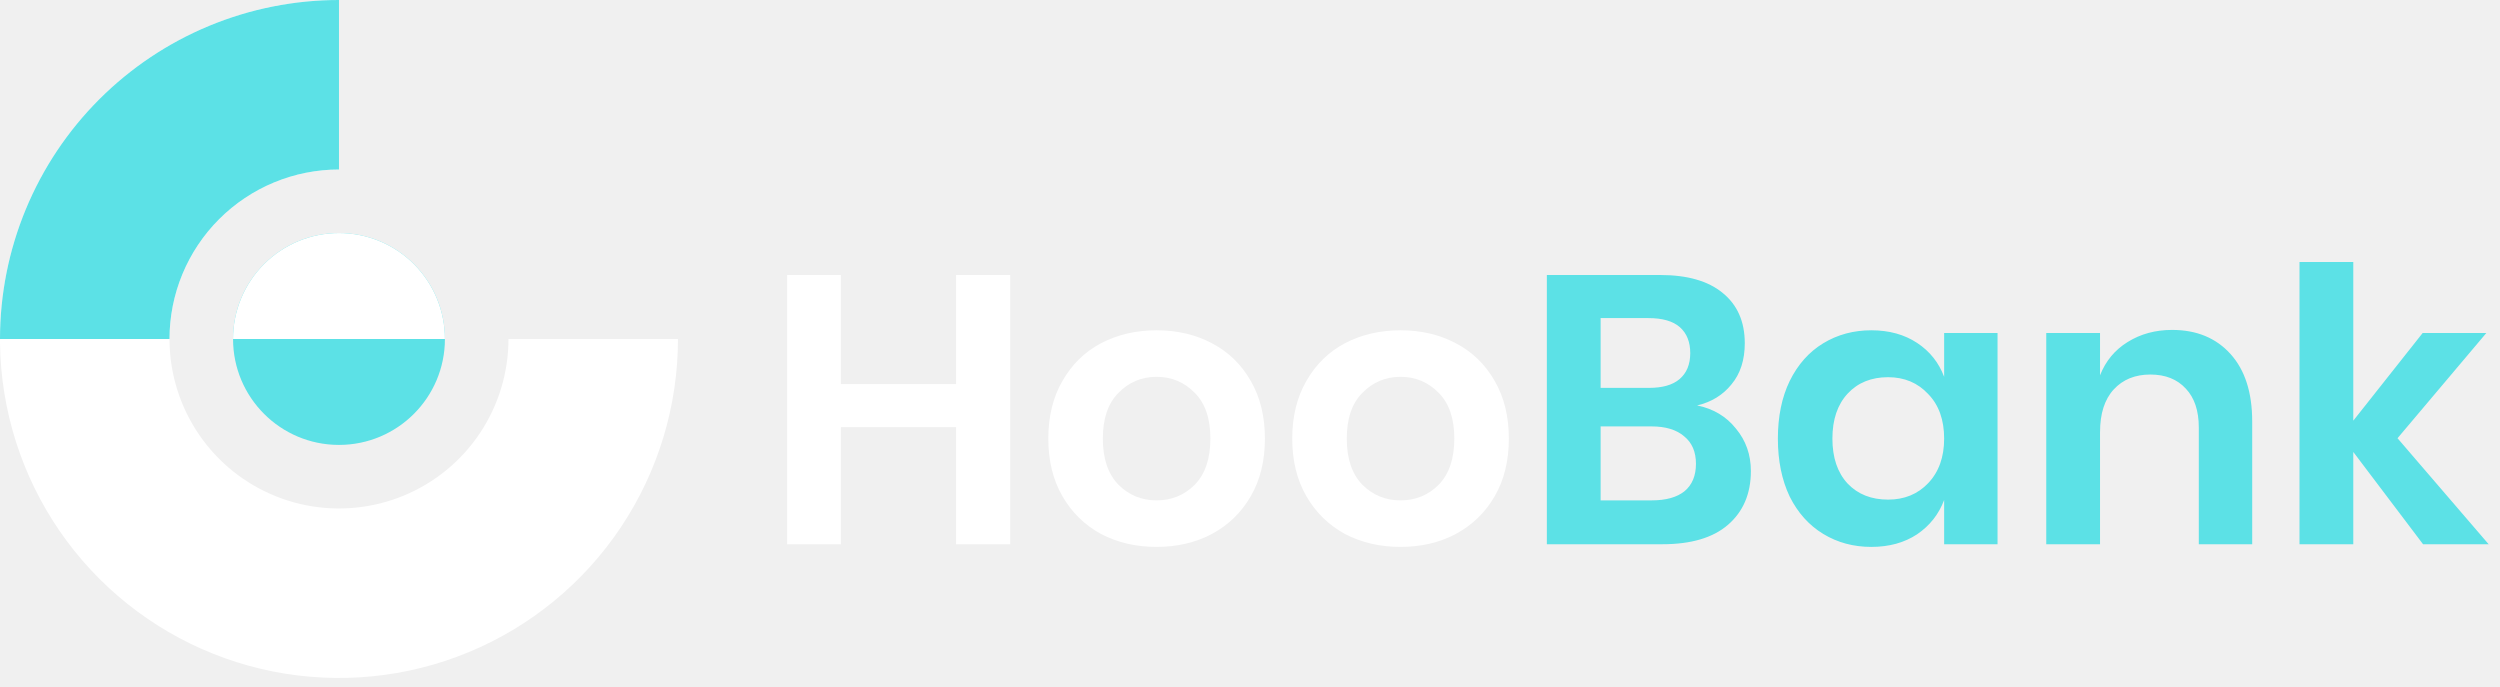
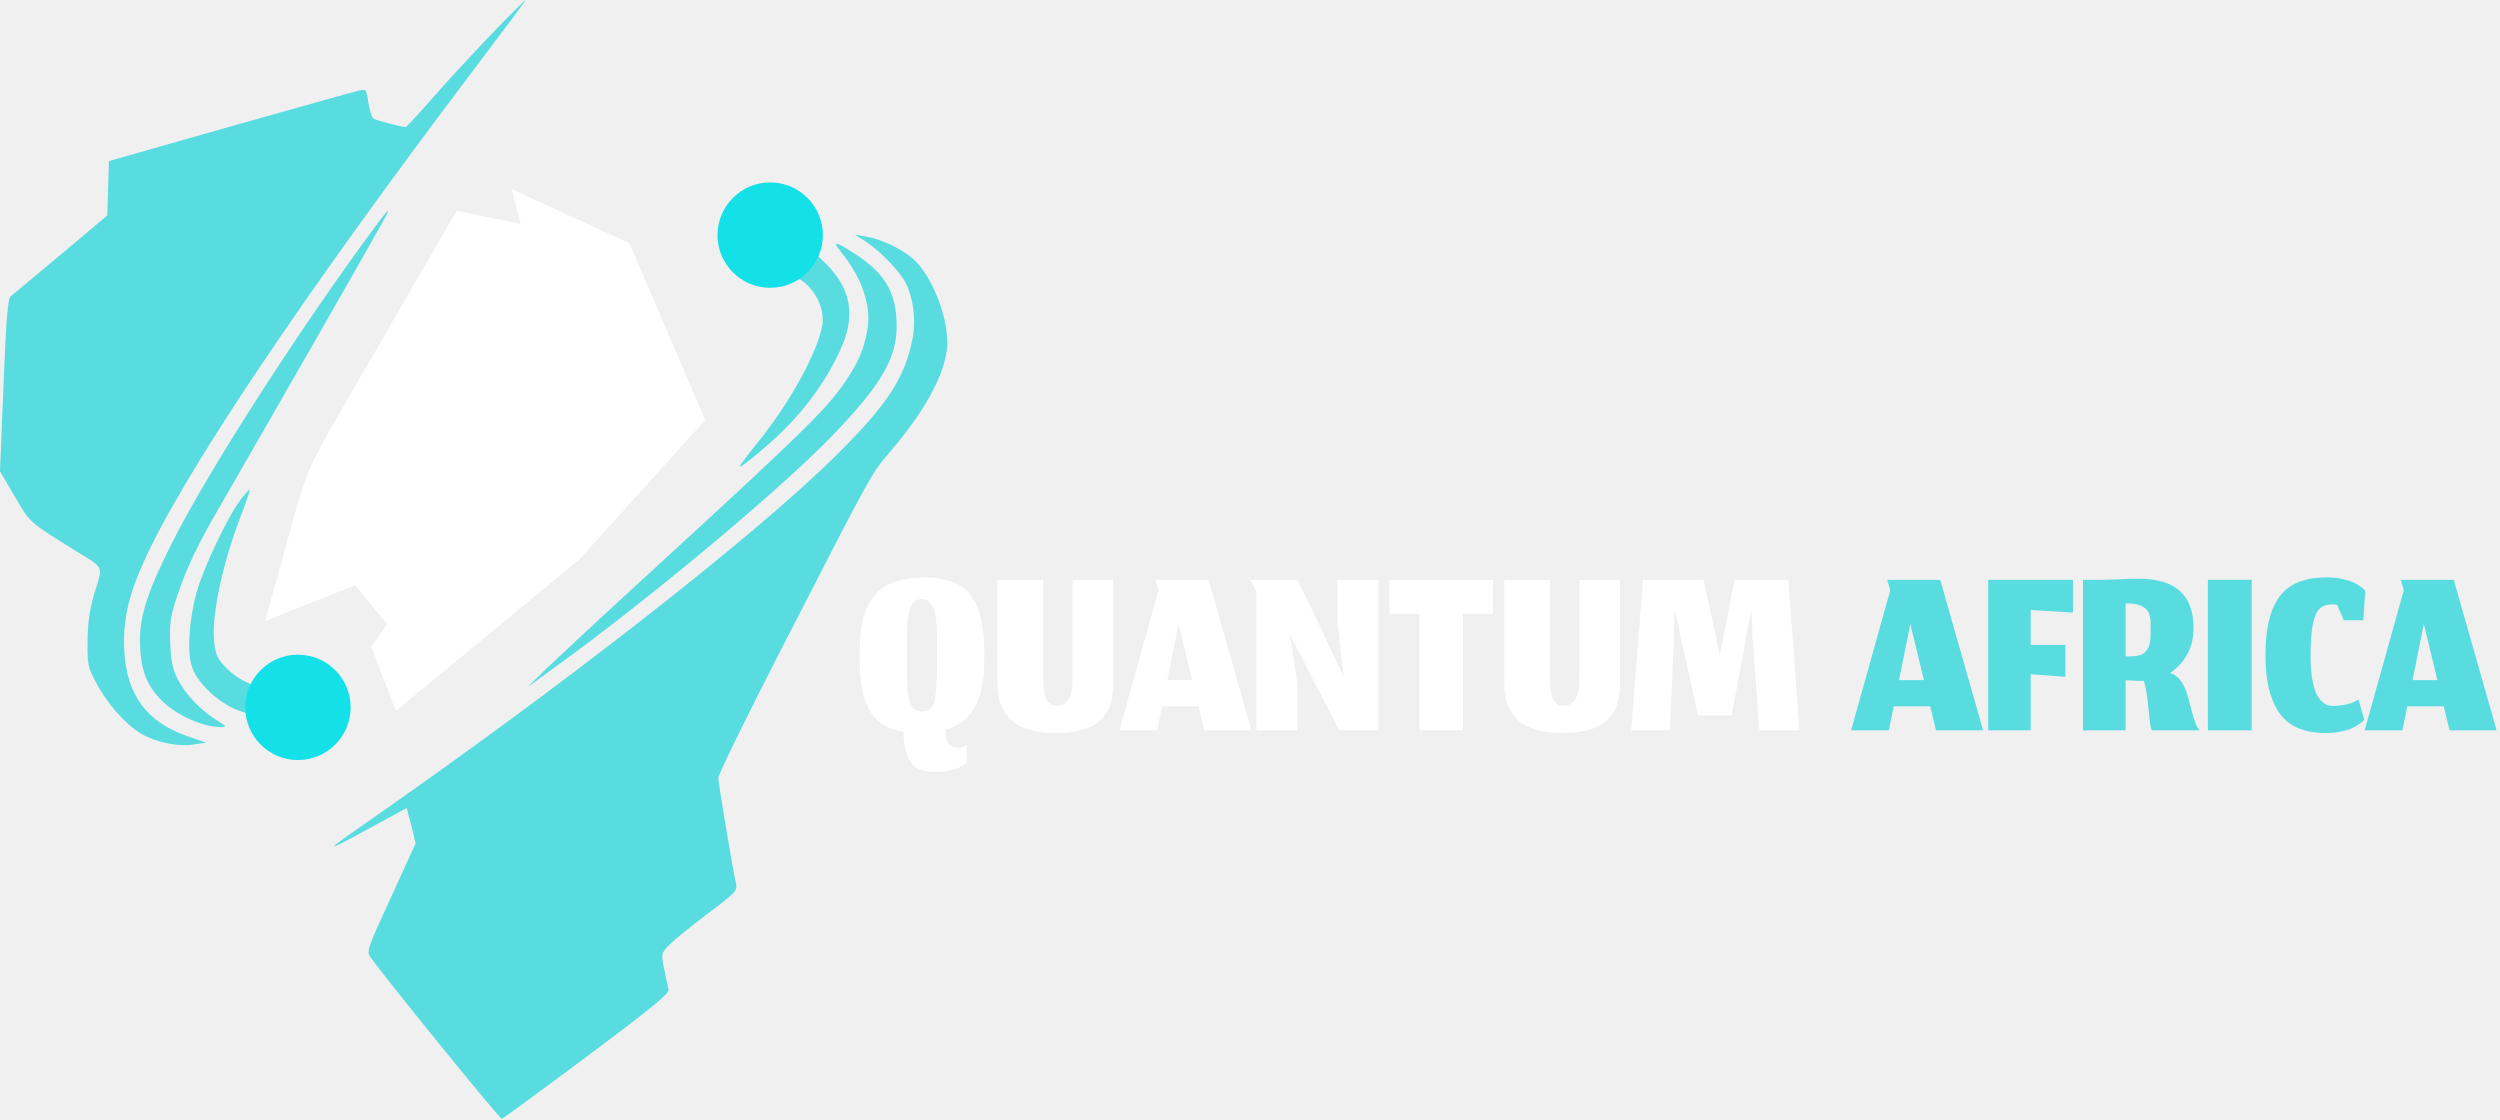
- <svg xmlns="http://www.w3.org/2000/svg" width="266" height="73" viewBox="0 0 266 73" fill="none">
-   <path d="M107.487 29.26V57.907H101.725V45.45H89.471V57.907H83.749V29.26H89.471V40.865H101.725V29.26H107.487ZM123.063 35.143C125.255 35.143 127.216 35.603 128.947 36.523C130.705 37.443 132.085 38.782 133.086 40.54C134.087 42.271 134.587 44.314 134.587 46.667C134.587 49.02 134.087 51.063 133.086 52.794C132.085 54.525 130.705 55.864 128.947 56.811C127.216 57.731 125.255 58.191 123.063 58.191C120.872 58.191 118.898 57.731 117.139 56.811C115.408 55.864 114.042 54.525 113.041 52.794C112.04 51.063 111.54 49.02 111.54 46.667C111.54 44.314 112.04 42.271 113.041 40.54C114.042 38.782 115.408 37.443 117.139 36.523C118.898 35.603 120.872 35.143 123.063 35.143ZM123.063 40.094C121.467 40.094 120.115 40.662 119.006 41.798C117.897 42.907 117.342 44.53 117.342 46.667C117.342 48.804 117.897 50.441 119.006 51.577C120.115 52.686 121.467 53.24 123.063 53.24C124.659 53.24 126.012 52.686 127.121 51.577C128.23 50.441 128.785 48.804 128.785 46.667C128.785 44.53 128.23 42.907 127.121 41.798C126.012 40.662 124.659 40.094 123.063 40.094ZM149.018 35.143C151.209 35.143 153.17 35.603 154.901 36.523C156.66 37.443 158.039 38.782 159.04 40.54C160.041 42.271 160.542 44.314 160.542 46.667C160.542 49.02 160.041 51.063 159.04 52.794C158.039 54.525 156.66 55.864 154.901 56.811C153.17 57.731 151.209 58.191 149.018 58.191C146.827 58.191 144.852 57.731 143.094 56.811C141.363 55.864 139.996 54.525 138.996 52.794C137.995 51.063 137.494 49.02 137.494 46.667C137.494 44.314 137.995 42.271 138.996 40.54C139.996 38.782 141.363 37.443 143.094 36.523C144.852 35.603 146.827 35.143 149.018 35.143ZM149.018 40.094C147.422 40.094 146.069 40.662 144.96 41.798C143.851 42.907 143.297 44.53 143.297 46.667C143.297 48.804 143.851 50.441 144.96 51.577C146.069 52.686 147.422 53.24 149.018 53.24C150.614 53.24 151.966 52.686 153.076 51.577C154.185 50.441 154.739 48.804 154.739 46.667C154.739 44.53 154.185 42.907 153.076 41.798C151.966 40.662 150.614 40.094 149.018 40.094Z" fill="white" />
-   <path d="M180.572 43.137C182.303 43.489 183.683 44.314 184.711 45.612C185.766 46.883 186.293 48.385 186.293 50.116C186.293 52.524 185.482 54.431 183.859 55.837C182.263 57.217 179.936 57.907 176.88 57.907H164.585V29.26H176.636C179.531 29.26 181.749 29.896 183.291 31.167C184.86 32.438 185.644 34.224 185.644 36.523C185.644 38.308 185.171 39.769 184.224 40.905C183.304 42.041 182.087 42.785 180.572 43.137ZM170.306 41.27H175.459C176.893 41.27 177.975 40.959 178.706 40.337C179.463 39.688 179.842 38.768 179.842 37.578C179.842 36.388 179.476 35.468 178.746 34.819C178.016 34.17 176.893 33.845 175.378 33.845H170.306V41.27ZM175.743 53.24C177.258 53.24 178.421 52.916 179.233 52.267C180.045 51.59 180.45 50.617 180.45 49.345C180.45 48.074 180.031 47.1 179.192 46.424C178.381 45.72 177.218 45.369 175.703 45.369H170.306V53.24H175.743ZM199.107 35.143C201 35.143 202.623 35.59 203.976 36.483C205.329 37.375 206.289 38.579 206.857 40.094V35.428H212.538V57.907H206.857V53.2C206.289 54.715 205.329 55.932 203.976 56.852C202.623 57.744 201 58.191 199.107 58.191C197.213 58.191 195.509 57.731 193.994 56.811C192.479 55.892 191.289 54.566 190.423 52.835C189.585 51.076 189.166 49.02 189.166 46.667C189.166 44.314 189.585 42.271 190.423 40.54C191.289 38.782 192.479 37.443 193.994 36.523C195.509 35.603 197.213 35.143 199.107 35.143ZM200.892 40.134C199.107 40.134 197.673 40.716 196.591 41.879C195.509 43.042 194.968 44.638 194.968 46.667C194.968 48.696 195.509 50.292 196.591 51.455C197.673 52.591 199.107 53.159 200.892 53.159C202.623 53.159 204.044 52.578 205.153 51.414C206.289 50.224 206.857 48.642 206.857 46.667C206.857 44.665 206.289 43.083 205.153 41.92C204.044 40.729 202.623 40.134 200.892 40.134ZM231.113 35.103C233.709 35.103 235.779 35.955 237.321 37.659C238.863 39.363 239.634 41.757 239.634 44.841V57.907H233.953V45.49C233.953 43.705 233.493 42.325 232.573 41.352C231.654 40.351 230.396 39.85 228.8 39.85C227.177 39.85 225.878 40.378 224.904 41.433C223.931 42.488 223.444 44.003 223.444 45.977V57.907H217.722V35.428H223.444V39.931C224.039 38.417 225.013 37.24 226.365 36.401C227.745 35.536 229.327 35.103 231.113 35.103ZM257.814 57.907L250.389 48.087V57.907H244.668V27.88H250.389V44.76L257.774 35.428H264.55L255.096 46.627L264.793 57.907H257.814Z" fill="#5CE1E6" />
-   <path d="M36.068 0C28.934 -8.50666e-08 21.961 2.115 16.03 6.079C10.098 10.042 5.475 15.675 2.745 22.265C0.016 28.856 -0.699 36.108 0.693 43.104C2.085 50.101 5.52 56.527 10.564 61.572C15.608 66.616 22.035 70.051 29.031 71.443C36.028 72.834 43.28 72.12 49.87 69.39C56.461 66.66 62.094 62.037 66.057 56.106C70.02 50.175 72.136 43.201 72.136 36.068L54.102 36.068C54.102 39.635 53.044 43.121 51.062 46.087C49.081 49.053 46.264 51.364 42.969 52.729C39.674 54.094 36.048 54.451 32.55 53.755C29.051 53.059 25.838 51.342 23.316 48.82C20.794 46.298 19.076 43.084 18.38 39.586C17.685 36.088 18.042 32.462 19.407 29.166C20.772 25.871 23.083 23.055 26.049 21.073C29.014 19.092 32.501 18.034 36.068 18.034L36.068 0Z" fill="white" />
-   <path d="M36.068 0C31.331 -5.64821e-08 26.641 0.933 22.265 2.745C17.889 4.558 13.913 7.215 10.564 10.564C7.215 13.913 4.558 17.889 2.745 22.265C0.933 26.641 -7.1519e-07 31.331 0 36.068L18.034 36.068C18.034 33.7 18.5 31.355 19.407 29.166C20.313 26.979 21.641 24.991 23.316 23.316C24.991 21.641 26.979 20.313 29.166 19.407C31.355 18.5 33.7 18.034 36.068 18.034L36.068 0Z" fill="#5CE1E6" />
-   <circle cx="36.068" cy="36.068" r="11.271" fill="#5CE1E6" />
-   <path d="M47.339 36.068C47.339 34.588 47.047 33.122 46.481 31.755C45.915 30.387 45.084 29.145 44.038 28.098C42.991 27.051 41.749 26.221 40.381 25.655C39.014 25.088 37.548 24.797 36.068 24.797C34.588 24.797 33.122 25.088 31.755 25.655C30.387 26.221 29.145 27.051 28.098 28.098C27.051 29.145 26.221 30.387 25.655 31.755C25.088 33.122 24.797 34.588 24.797 36.068L36.068 36.068H47.339Z" fill="white" />
+ <svg xmlns="http://www.w3.org/2000/svg" width="623" height="279" viewBox="0 0 623 279" fill="none">
+   <path d="M123.711 7.206C119.805 11.246 113.205 18.318 109.03 23.032C104.854 27.813 101.285 31.652 101.151 31.652C99.938 31.652 93.608 29.968 93.002 29.497C92.598 29.16 92.059 27.342 91.79 25.523C91.318 22.291 91.251 22.156 89.5 22.56C88.557 22.762 74.146 26.803 57.444 31.517L27.14 40.137L26.938 46.871L26.735 53.673L15.22 63.371C8.822 68.691 3.233 73.405 2.694 73.809C1.953 74.348 1.549 79.062 0.875 95.965L0 117.448L3.704 123.778C7.61 130.445 7.138 129.974 18.924 137.314C26.062 141.692 25.658 140.883 23.638 147.483C22.358 151.793 21.887 154.824 21.819 159.605C21.752 165.531 21.887 166.272 23.907 170.043C26.466 175.094 31.382 180.616 35.154 182.839C38.857 184.994 44.312 186.139 48.218 185.532L51.383 185.061L46.871 183.512C36.635 180.078 31.517 173.141 30.978 162.164C30.574 154.756 31.988 148.493 35.827 140.008C45.592 118.256 75.425 73.742 117.852 17.644C125.192 7.947 131.119 6.80681e-06 130.984 6.80681e-06C130.849 6.80681e-06 127.549 3.233 123.711 7.206Z" fill="#59DCE0" />
+   <path d="M94.079 55.693C75.29 80.947 52.596 116.236 43.235 134.553C37.106 146.608 34.884 153.14 34.884 159.201C34.884 166.609 36.366 170.717 40.474 174.757C44.11 178.259 50.575 181.155 54.683 181.155C56.704 181.155 56.636 181.155 53.673 179.27C49.633 176.643 46.198 172.939 44.245 169.168C43.033 166.744 42.561 164.656 42.427 160.211C42.225 155.16 42.427 153.679 44.245 148.291C46.467 141.557 49.296 135.631 54.953 125.933C67.95 103.44 94.349 57.31 96.1 54.01C97.312 51.653 96.638 52.259 94.079 55.693Z" fill="#59DCE0" />
+   <path d="M190.785 54.616C183.916 55.222 190.785 56.502 190.785 57.04C190.785 57.781 189.907 65.374 191.052 66.923L190.785 64.145L191.052 68.758C190.546 63.489 193.412 71.923 194.287 70.576C195.701 68.219 195.971 68.085 197.654 68.758C202.301 70.509 205.668 76.233 204.928 81.015C203.715 87.884 196.712 100.612 188.63 110.511C186.273 113.407 184.388 115.966 184.388 116.168C184.388 116.976 193.277 109.501 197.048 105.393C202.166 99.938 206.005 94.349 209.17 87.749C214.154 77.176 211.729 69.566 201.022 61.62L199.136 60.273L201.897 57.04L194.287 59.599V57.832C192.132 57.899 194.153 54.279 190.785 54.616Z" fill="#59DCE0" />
+   <path d="M216.039 60.407C219.474 62.697 224.188 67.613 225.669 70.442C227.622 74.28 228.296 79.735 227.42 84.315C225.535 94.079 221.225 100.747 208.362 113.475C187.89 133.812 138.796 172.064 88.423 207.015C80.005 212.874 81.217 212.403 97.245 203.581L101.353 201.358L102.497 205.736L103.575 210.18L97.447 223.582C91.52 236.445 91.318 237.118 92.329 238.532C96.032 243.785 124.452 278.804 125.058 278.804C125.26 278.804 134.823 271.8 146.204 263.315C162.164 251.395 166.878 247.556 166.609 246.613C166.474 246.007 165.935 243.718 165.531 241.563C164.723 237.657 164.791 237.589 166.676 235.569C167.686 234.492 171.996 230.99 176.172 227.824C183.108 222.639 183.782 221.966 183.445 220.349C182.3 214.894 179 195.095 179 193.816C179 193.008 186.408 177.923 195.432 160.346C217.386 117.583 216.982 118.256 221.898 112.464C230.316 102.632 235.232 93.743 235.973 87.008C236.781 80.274 232.471 68.826 227.555 64.516C224.727 62.024 219.474 59.532 215.703 58.926L213.009 58.455L216.039 60.407Z" fill="#59DCE0" />
+   <path d="M209.574 62.765C214.894 69.364 217.252 76.368 216.107 82.429C215.231 87.143 214.019 90.039 210.854 94.753C206.207 101.757 200.954 106.942 161.154 143.443C150.042 153.612 138.863 164.05 136.237 166.542L131.523 171.188L136.91 167.282C160.817 150.11 194.355 122.162 207.621 108.356C219.541 95.965 223.447 89.298 223.447 81.352C223.447 73.135 220.753 68.354 213.346 63.438C208.16 60.071 207.217 59.869 209.574 62.765Z" fill="#59DCE0" />
+   <path d="M59.801 124.721C56.636 128.964 50.643 141.692 49.026 147.483C47.208 154.15 46.602 161.76 47.679 165.666C48.757 169.841 54.212 175.094 59.397 177.047C61.485 177.788 63.64 178.461 64.179 178.461C65.593 178.461 65.458 179.337 63.505 183.176C62.562 185.061 69.364 176.525 69.701 176.525C72.597 176.525 73.237 177.737 73.237 176.525C73.237 175.582 69.819 172.737 68.943 172.737C68.674 172.737 67.748 163.511 67.344 165.801C66.94 168.09 66.266 170.245 65.93 170.582C64.65 171.862 59.667 169.707 56.704 166.744C54.279 164.387 53.808 163.376 53.404 160.211C52.596 153.612 55.424 140.277 60.34 127.684C61.485 124.721 62.361 122.162 62.226 122.095C62.091 121.96 61.014 123.105 59.801 124.721Z" fill="#59DCE0" />
+   <path d="M114.07 53.09L130.47 56.483L128.208 48L156.484 61.007L175.147 104.553L144.043 139.05L98.858 176.324L93.086 161.227L97.082 155.454L88.621 145.271L67.131 153.754L73.629 129.289C75.697 121.504 78.79 114.028 82.826 107.057L114.07 53.09Z" fill="white" stroke="white" />
+   <path d="M82.966 120.953L105.587 66.662L79.205 112.811C77.512 115.771 76.187 118.927 75.257 122.208L66 154.885L78.211 149.682L82.966 120.953Z" fill="white" />
+   <circle cx="74.247" cy="176.273" r="13.132" fill="#14E1E7" />
+   <circle cx="191.93" cy="58.589" r="13.132" fill="#14E1E7" />
+   <path d="M610.419 182L608.979 176.016H599.891L598.675 182H589.267L599.027 147.088L598.259 144.496H611.475L622.163 182H610.419ZM604.019 155.504L601.203 169.488H607.411L604.019 155.504Z" fill="#59DCE0" />
+   <path d="M589.168 179.344L588.88 179.696C588.666 179.909 588.304 180.187 587.792 180.528C587.301 180.848 586.704 181.179 586 181.52C585.317 181.84 584.4 182.107 583.248 182.32C582.096 182.555 580.858 182.672 579.536 182.672C576.741 182.672 574.352 182.213 572.368 181.296C570.384 180.357 568.826 179.003 567.696 177.232C566.586 175.44 565.786 173.424 565.296 171.184C564.805 168.923 564.56 166.309 564.56 163.344C564.56 160.187 564.805 157.467 565.296 155.184C565.786 152.88 566.597 150.864 567.728 149.136C568.88 147.387 570.458 146.075 572.464 145.2C574.469 144.325 576.912 143.888 579.792 143.888C581.114 143.888 582.352 144.005 583.504 144.24C584.677 144.475 585.594 144.741 586.256 145.04C586.938 145.339 587.546 145.68 588.08 146.064C588.634 146.448 588.976 146.715 589.104 146.864C589.253 147.013 589.36 147.131 589.424 147.216L588.944 154.576H584.08L582.416 150.768C582.032 150.661 581.712 150.608 581.456 150.608C580.026 150.608 578.928 150.939 578.16 151.6C577.392 152.24 576.805 153.509 576.4 155.408C575.994 157.285 575.792 159.995 575.792 163.536C575.792 165.648 575.92 167.493 576.176 169.072C576.453 170.651 576.784 171.867 577.168 172.72C577.552 173.552 578.01 174.224 578.544 174.736C579.077 175.248 579.557 175.579 579.984 175.728C580.41 175.856 580.869 175.92 581.36 175.92C582.448 175.92 583.589 175.792 584.784 175.536C585.978 175.259 586.96 174.843 587.728 174.288L589.168 179.344Z" fill="#59DCE0" />
+   <path d="M550.209 182V144.496H561.121V182H550.209Z" fill="#59DCE0" />
+   <path d="M529.703 169.52V182H519.079V144.496H523.303C524.327 144.496 525.853 144.453 527.879 144.368C529.906 144.261 531.581 144.208 532.903 144.208C537.511 144.208 540.946 145.221 543.207 147.248C545.49 149.275 546.631 152.379 546.631 156.56C546.631 159.035 546.087 161.232 544.999 163.152C543.933 165.072 542.514 166.597 540.743 167.728C541.703 167.963 542.525 168.507 543.207 169.36C543.911 170.213 544.455 171.227 544.839 172.4C545.223 173.552 545.554 174.725 545.831 175.92C546.13 177.093 546.461 178.256 546.823 179.408C547.207 180.56 547.623 181.424 548.071 182H536.263C536.029 181.701 535.847 180.869 535.719 179.504C535.591 178.117 535.41 176.464 535.175 174.544C534.962 172.603 534.653 170.981 534.247 169.68C534.205 169.68 534.151 169.68 534.087 169.68C533.682 169.68 533.245 169.68 532.775 169.68C532.327 169.659 531.933 169.637 531.591 169.616C531.25 169.595 530.887 169.573 530.503 169.552C530.141 169.531 529.874 169.52 529.703 169.52ZM529.703 163.568H530.727C531.261 163.568 531.709 163.547 532.071 163.504C532.434 163.461 532.829 163.387 533.255 163.28C533.703 163.152 534.066 162.96 534.343 162.704C534.642 162.448 534.919 162.117 535.175 161.712C535.431 161.307 535.623 160.784 535.751 160.144C535.879 159.504 535.943 158.757 535.943 157.904V155.376C535.943 153.52 535.453 152.229 534.471 151.504C533.511 150.757 532.125 150.384 530.311 150.384H529.703V163.568Z" fill="#59DCE0" />
+   <path d="M506.049 182H495.457V144.496H516.577V152.656L506.049 152.016V160.72H514.689V168.656L506.049 168.016V182Z" fill="#59DCE0" />
+   <path d="M482.45 182L481.01 176.016H471.922L470.706 182H461.298L471.058 147.088L470.29 144.496H483.506L494.194 182H482.45ZM476.05 155.504L473.234 169.488H479.442L476.05 155.504Z" fill="#59DCE0" />
+   <path d="M416.116 182H406.484L409.46 144.496H424.468L427.284 157.072L428.564 163.44L429.78 157.104L432.276 144.496H445.652L448.404 182H438.452L436.82 159.952L436.436 151.824L431.54 178.256H423.188L417.3 151.824L417.108 159.952L416.116 182Z" fill="white" />
+   <path d="M389.39 182.672C387.193 182.672 385.241 182.459 383.534 182.032C381.849 181.605 380.462 181.029 379.374 180.304C378.307 179.579 377.422 178.683 376.718 177.616C376.035 176.528 375.555 175.387 375.278 174.192C375.001 172.997 374.862 171.675 374.862 170.224V144.496H386.254V168.784C386.254 171.493 386.531 173.36 387.086 174.384C387.662 175.387 388.494 175.888 389.582 175.888C390.179 175.888 390.702 175.792 391.15 175.6C391.598 175.387 392.014 175.035 392.398 174.544C392.782 174.032 393.07 173.307 393.262 172.368C393.475 171.408 393.582 170.245 393.582 168.88V144.496H403.694V170.416C403.694 171.845 403.566 173.136 403.31 174.288C403.075 175.44 402.627 176.56 401.966 177.648C401.326 178.715 400.473 179.611 399.406 180.336C398.361 181.04 396.985 181.605 395.278 182.032C393.593 182.459 391.63 182.672 389.39 182.672Z" fill="white" />
+   <path d="M353.752 182V152.976H346.264V144.496H372.056V152.976H364.568V182H353.752Z" fill="white" />
+   <path d="M323.289 182H313.113V147.504L311.545 144.496H323.321L329.209 156.656L334.841 168.784L333.273 154.544V144.496H343.481V182H333.721L326.105 167.184L321.401 157.904L323.289 170.192V182Z" fill="white" />
+   <path d="M300.106 182L298.666 176.016H289.578L288.362 182H278.954L288.714 147.088L287.946 144.496H301.162L311.85 182H300.106ZM293.706 155.504L290.89 169.488H297.098L293.706 155.504Z" fill="white" />
+   <path d="M263.109 182.672C260.911 182.672 258.959 182.459 257.253 182.032C255.567 181.605 254.181 181.029 253.093 180.304C252.026 179.579 251.141 178.683 250.437 177.616C249.754 176.528 249.274 175.387 248.997 174.192C248.719 172.997 248.581 171.675 248.581 170.224V144.496H259.973V168.784C259.973 171.493 260.25 173.36 260.805 174.384C261.381 175.387 262.213 175.888 263.301 175.888C263.898 175.888 264.421 175.792 264.869 175.6C265.317 175.387 265.733 175.035 266.117 174.544C266.501 174.032 266.789 173.307 266.981 172.368C267.194 171.408 267.301 170.245 267.301 168.88V144.496H277.413V170.416C277.413 171.845 277.285 173.136 277.029 174.288C276.794 175.44 276.346 176.56 275.685 177.648C275.045 178.715 274.191 179.611 273.125 180.336C272.079 181.04 270.703 181.605 268.997 182.032C267.311 182.459 265.349 182.672 263.109 182.672Z" fill="white" />
+   <path d="M229.672 177.296C230.909 177.296 231.795 176.869 232.328 176.016C233.117 174.715 233.512 171.504 233.512 166.384V158.352C233.512 155.301 233.213 153.029 232.616 151.536C232.019 150.043 231.037 149.296 229.672 149.296C228.712 149.296 227.965 149.637 227.432 150.32C226.472 151.557 225.992 154.608 225.992 159.472V167.824C225.992 171.365 226.259 173.829 226.792 175.216C227.347 176.603 228.307 177.296 229.672 177.296ZM232.968 192.368C230.195 192.368 228.221 191.6 227.048 190.064C225.875 188.549 225.235 185.989 225.128 182.384C223.827 182.171 222.653 181.829 221.608 181.36C220.563 180.891 219.667 180.347 218.92 179.728C218.173 179.088 217.523 178.32 216.968 177.424C216.413 176.528 215.955 175.589 215.592 174.608C215.251 173.627 214.973 172.517 214.76 171.28C214.547 170.021 214.397 168.773 214.312 167.536C214.248 166.299 214.216 164.912 214.216 163.376C214.216 160.816 214.344 158.587 214.6 156.688C214.877 154.789 215.379 153.008 216.104 151.344C216.829 149.659 217.789 148.293 218.984 147.248C220.2 146.203 221.757 145.381 223.656 144.784C225.576 144.187 227.837 143.888 230.44 143.888C232.232 143.888 233.843 144.059 235.272 144.4C236.701 144.72 237.928 145.168 238.952 145.744C239.976 146.32 240.861 147.067 241.608 147.984C242.376 148.901 242.984 149.883 243.432 150.928C243.901 151.952 244.275 153.157 244.552 154.544C244.829 155.931 245.021 157.307 245.128 158.672C245.235 160.037 245.288 161.584 245.288 163.312C245.288 165.36 245.203 167.195 245.032 168.816C244.861 170.416 244.552 171.952 244.104 173.424C243.656 174.875 243.069 176.133 242.344 177.2C241.64 178.267 240.723 179.205 239.592 180.016C238.483 180.805 237.171 181.424 235.656 181.872V182.032C235.656 183.739 235.901 184.869 236.392 185.424C236.904 185.979 237.683 186.256 238.728 186.256C239.027 186.256 239.304 186.224 239.56 186.16C239.837 186.117 240.083 186.053 240.296 185.968C240.509 185.883 240.712 185.776 240.904 185.648V190C240.883 190.021 240.851 190.053 240.808 190.096C239.059 191.611 236.445 192.368 232.968 192.368Z" fill="white" />
</svg>
